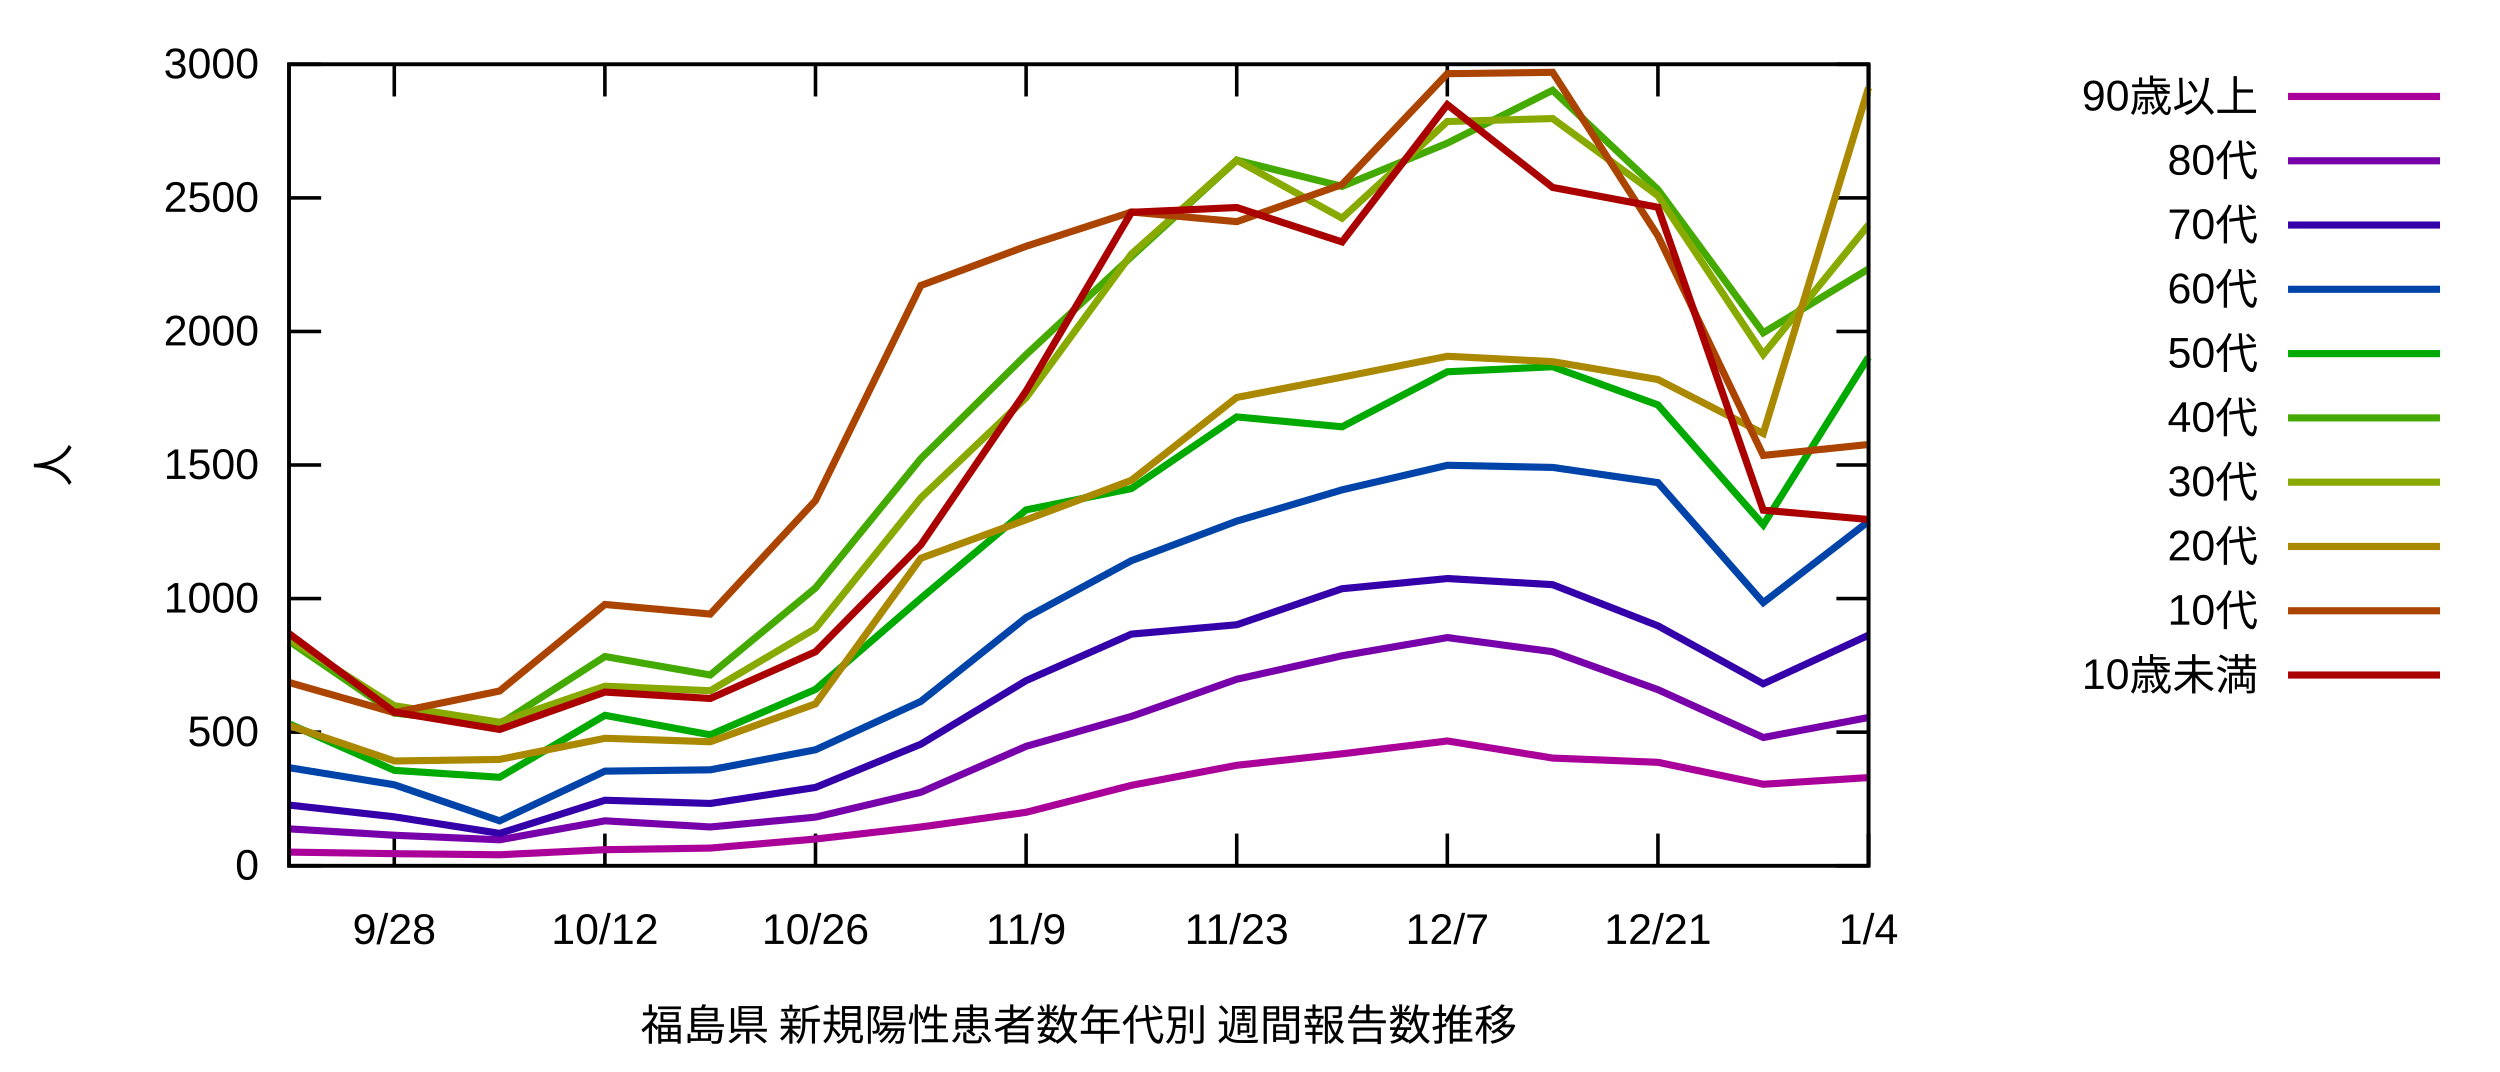
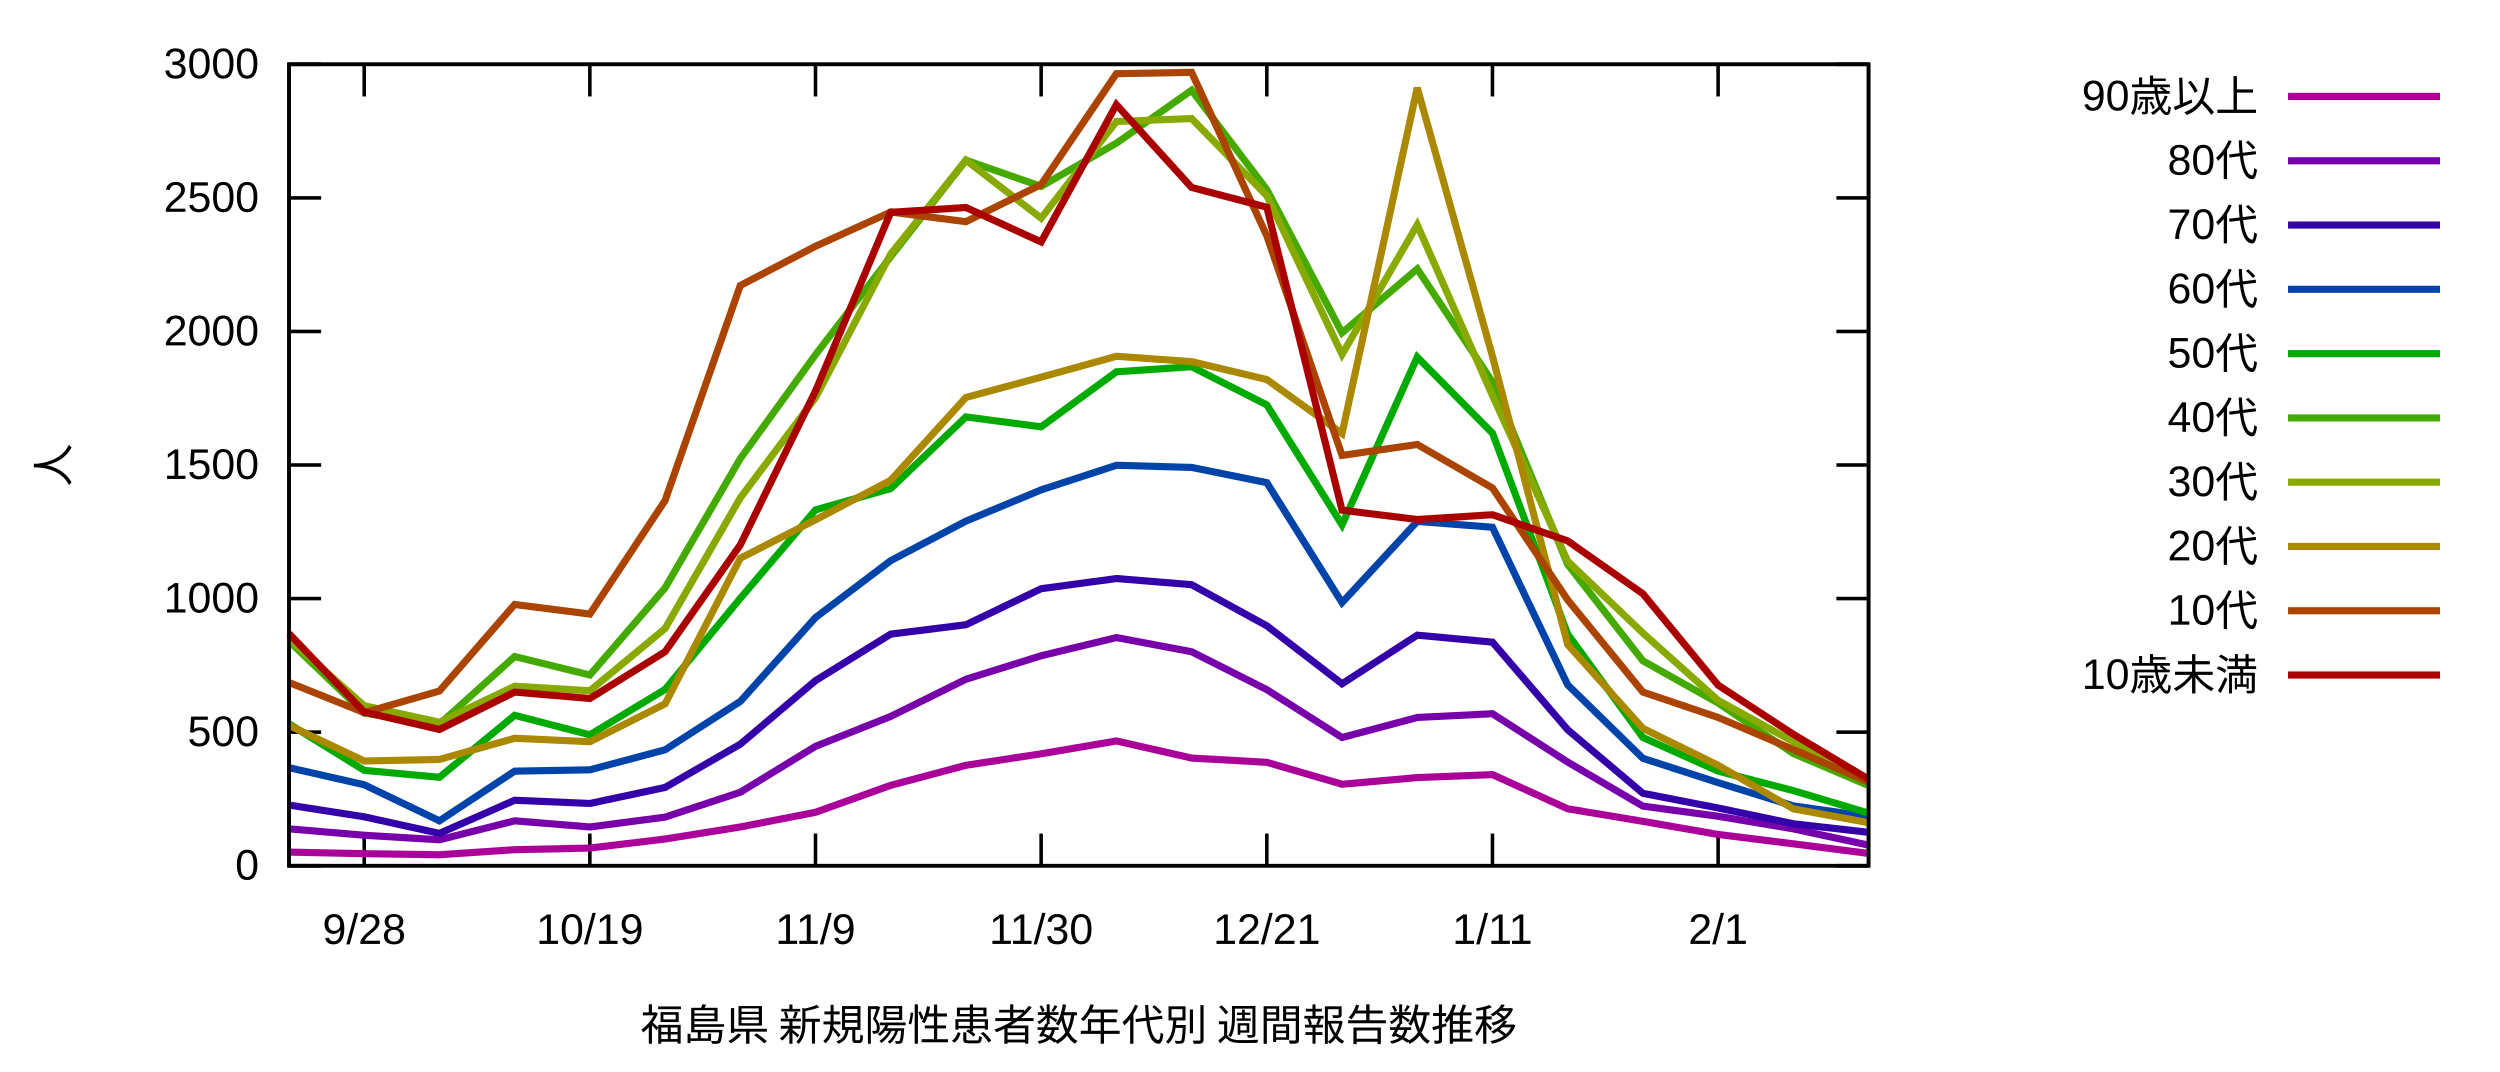
<svg xmlns="http://www.w3.org/2000/svg" xmlns:xlink="http://www.w3.org/1999/xlink" width="700" height="300" viewBox="0 0 700 300">
  <g id="gnuplot_canvas">
    <rect x="0" y="0" width="700" height="300" fill="none" />
    <defs>
      <circle id="gpDot" r="0.5" stroke-width="0.5" stroke="currentColor" />
      <path id="gpPt0" stroke-width="0.222" stroke="currentColor" d="M-1,0 h2 M0,-1 v2" />
      <path id="gpPt1" stroke-width="0.222" stroke="currentColor" d="M-1,-1 L1,1 M1,-1 L-1,1" />
      <path id="gpPt2" stroke-width="0.222" stroke="currentColor" d="M-1,0 L1,0 M0,-1 L0,1 M-1,-1 L1,1 M-1,1 L1,-1" />
      <rect id="gpPt3" stroke-width="0.222" stroke="currentColor" x="-1" y="-1" width="2" height="2" />
      <rect id="gpPt4" stroke-width="0.222" stroke="currentColor" fill="currentColor" x="-1" y="-1" width="2" height="2" />
      <circle id="gpPt5" stroke-width="0.222" stroke="currentColor" cx="0" cy="0" r="1" />
      <use xlink:href="#gpPt5" id="gpPt6" fill="currentColor" stroke="none" />
      <path id="gpPt7" stroke-width="0.222" stroke="currentColor" d="M0,-1.33 L-1.33,0.67 L1.33,0.67 z" />
      <use xlink:href="#gpPt7" id="gpPt8" fill="currentColor" stroke="none" />
      <use xlink:href="#gpPt7" id="gpPt9" stroke="currentColor" transform="rotate(180)" />
      <use xlink:href="#gpPt9" id="gpPt10" fill="currentColor" stroke="none" />
      <use xlink:href="#gpPt3" id="gpPt11" stroke="currentColor" transform="rotate(45)" />
      <use xlink:href="#gpPt11" id="gpPt12" fill="currentColor" stroke="none" />
      <path id="gpPt13" stroke-width="0.222" stroke="currentColor" d="M0,1.330 L1.265,0.411 L0.782,-1.067 L-0.782,-1.076 L-1.265,0.411 z" />
      <use xlink:href="#gpPt13" id="gpPt14" fill="currentColor" stroke="none" />
      <filter id="textbox" filterUnits="objectBoundingBox" x="0" y="0" height="1" width="1">
        <feFlood flood-color="white" flood-opacity="1" result="bgnd" />
        <feComposite in="SourceGraphic" in2="bgnd" operator="atop" />
      </filter>
      <filter id="greybox" filterUnits="objectBoundingBox" x="0" y="0" height="1" width="1">
        <feFlood flood-color="lightgrey" flood-opacity="1" result="grey" />
        <feComposite in="SourceGraphic" in2="grey" operator="atop" />
      </filter>
    </defs>
    <g fill="none" color="white" stroke="currentColor" stroke-width="1.00" stroke-linecap="butt" stroke-linejoin="miter">
</g>
    <g fill="none" color="black" stroke="currentColor" stroke-width="1.00" stroke-linecap="butt" stroke-linejoin="miter">
      <path stroke="black" d="M80.92,242.40 L89.92,242.40 M523.19,242.40 L514.19,242.40  " />
      <g transform="translate(72.53,246.30)" stroke="none" fill="black" font-family="Arial" font-size="12.00" text-anchor="end">
        <text>
          <tspan font-family="Arial"> 0</tspan>
        </text>
      </g>
    </g>
    <g fill="none" color="black" stroke="currentColor" stroke-width="1.00" stroke-linecap="butt" stroke-linejoin="miter">
      <path stroke="black" d="M80.92,205.00 L89.92,205.00 M523.19,205.00 L514.19,205.00  " />
      <g transform="translate(72.53,208.90)" stroke="none" fill="black" font-family="Arial" font-size="12.00" text-anchor="end">
        <text>
          <tspan font-family="Arial"> 500</tspan>
        </text>
      </g>
    </g>
    <g fill="none" color="black" stroke="currentColor" stroke-width="1.00" stroke-linecap="butt" stroke-linejoin="miter">
      <path stroke="black" d="M80.92,167.60 L89.92,167.60 M523.19,167.60 L514.19,167.60  " />
      <g transform="translate(72.53,171.50)" stroke="none" fill="black" font-family="Arial" font-size="12.00" text-anchor="end">
        <text>
          <tspan font-family="Arial"> 1000</tspan>
        </text>
      </g>
    </g>
    <g fill="none" color="black" stroke="currentColor" stroke-width="1.00" stroke-linecap="butt" stroke-linejoin="miter">
      <path stroke="black" d="M80.92,130.20 L89.92,130.20 M523.19,130.20 L514.19,130.20  " />
      <g transform="translate(72.53,134.10)" stroke="none" fill="black" font-family="Arial" font-size="12.00" text-anchor="end">
        <text>
          <tspan font-family="Arial"> 1500</tspan>
        </text>
      </g>
    </g>
    <g fill="none" color="black" stroke="currentColor" stroke-width="1.00" stroke-linecap="butt" stroke-linejoin="miter">
      <path stroke="black" d="M80.92,92.81 L89.92,92.81 M523.19,92.81 L514.19,92.81  " />
      <g transform="translate(72.53,96.71)" stroke="none" fill="black" font-family="Arial" font-size="12.00" text-anchor="end">
        <text>
          <tspan font-family="Arial"> 2000</tspan>
        </text>
      </g>
    </g>
    <g fill="none" color="black" stroke="currentColor" stroke-width="1.00" stroke-linecap="butt" stroke-linejoin="miter">
      <path stroke="black" d="M80.92,55.41 L89.92,55.41 M523.19,55.41 L514.19,55.41  " />
      <g transform="translate(72.53,59.31)" stroke="none" fill="black" font-family="Arial" font-size="12.00" text-anchor="end">
        <text>
          <tspan font-family="Arial"> 2500</tspan>
        </text>
      </g>
    </g>
    <g fill="none" color="black" stroke="currentColor" stroke-width="1.00" stroke-linecap="butt" stroke-linejoin="miter">
      <path stroke="black" d="M80.92,18.01 L89.92,18.01 M523.19,18.01 L514.19,18.01  " />
      <g transform="translate(72.53,21.91)" stroke="none" fill="black" font-family="Arial" font-size="12.00" text-anchor="end">
        <text>
          <tspan font-family="Arial"> 3000</tspan>
        </text>
      </g>
    </g>
    <g fill="none" color="black" stroke="currentColor" stroke-width="1.00" stroke-linecap="butt" stroke-linejoin="miter">
-       <path stroke="black" d="M110.40,242.40 L110.40,233.40 M110.40,18.01 L110.40,27.01  " />
-       <g transform="translate(110.40,264.30)" stroke="none" fill="black" font-family="Arial" font-size="12.00" text-anchor="middle">
+       <path stroke="black" d="M101.98,242.40 L101.98,233.40 M101.98,18.01 L101.98,27.01  " />
+       <g transform="translate(101.98,264.30)" stroke="none" fill="black" font-family="Arial" font-size="12.00" text-anchor="middle">
        <text>
          <tspan font-family="Arial">9/28</tspan>
        </text>
      </g>
    </g>
    <g fill="none" color="black" stroke="currentColor" stroke-width="1.00" stroke-linecap="butt" stroke-linejoin="miter">
-       <path stroke="black" d="M169.37,242.40 L169.37,233.40 M169.37,18.01 L169.37,27.01  " />
-       <g transform="translate(169.37,264.30)" stroke="none" fill="black" font-family="Arial" font-size="12.00" text-anchor="middle">
-         <text>
-           <tspan font-family="Arial">10/12</tspan>
+       <path stroke="black" d="M165.16,242.40 L165.16,233.40 M165.16,18.01 L165.16,27.01  " />
+       <g transform="translate(165.16,264.30)" stroke="none" fill="black" font-family="Arial" font-size="12.00" text-anchor="middle">
+         <text>
+           <tspan font-family="Arial">10/19</tspan>
        </text>
      </g>
    </g>
    <g fill="none" color="black" stroke="currentColor" stroke-width="1.00" stroke-linecap="butt" stroke-linejoin="miter">
      <path stroke="black" d="M228.34,242.40 L228.34,233.40 M228.34,18.01 L228.34,27.01  " />
      <g transform="translate(228.34,264.30)" stroke="none" fill="black" font-family="Arial" font-size="12.00" text-anchor="middle">
        <text>
-           <tspan font-family="Arial">10/26</tspan>
-         </text>
-       </g>
-     </g>
-     <g fill="none" color="black" stroke="currentColor" stroke-width="1.00" stroke-linecap="butt" stroke-linejoin="miter">
-       <path stroke="black" d="M287.31,242.40 L287.31,233.40 M287.31,18.01 L287.31,27.01  " />
-       <g transform="translate(287.31,264.30)" stroke="none" fill="black" font-family="Arial" font-size="12.00" text-anchor="middle">
-         <text>
          <tspan font-family="Arial">11/9</tspan>
        </text>
      </g>
    </g>
    <g fill="none" color="black" stroke="currentColor" stroke-width="1.00" stroke-linecap="butt" stroke-linejoin="miter">
-       <path stroke="black" d="M346.28,242.40 L346.28,233.40 M346.28,18.01 L346.28,27.01  " />
-       <g transform="translate(346.28,264.30)" stroke="none" fill="black" font-family="Arial" font-size="12.00" text-anchor="middle">
-         <text>
-           <tspan font-family="Arial">11/23</tspan>
-         </text>
-       </g>
-     </g>
-     <g fill="none" color="black" stroke="currentColor" stroke-width="1.00" stroke-linecap="butt" stroke-linejoin="miter">
-       <path stroke="black" d="M405.25,242.40 L405.25,233.40 M405.25,18.01 L405.25,27.01  " />
-       <g transform="translate(405.25,264.30)" stroke="none" fill="black" font-family="Arial" font-size="12.00" text-anchor="middle">
-         <text>
-           <tspan font-family="Arial">12/7</tspan>
-         </text>
-       </g>
-     </g>
-     <g fill="none" color="black" stroke="currentColor" stroke-width="1.00" stroke-linecap="butt" stroke-linejoin="miter">
-       <path stroke="black" d="M464.22,242.40 L464.22,233.40 M464.22,18.01 L464.22,27.01  " />
-       <g transform="translate(464.22,264.30)" stroke="none" fill="black" font-family="Arial" font-size="12.00" text-anchor="middle">
+       <path stroke="black" d="M291.52,242.40 L291.52,233.40 M291.52,18.01 L291.52,27.01  " />
+       <g transform="translate(291.52,264.30)" stroke="none" fill="black" font-family="Arial" font-size="12.00" text-anchor="middle">
+         <text>
+           <tspan font-family="Arial">11/30</tspan>
+         </text>
+       </g>
+     </g>
+     <g fill="none" color="black" stroke="currentColor" stroke-width="1.00" stroke-linecap="butt" stroke-linejoin="miter">
+       <path stroke="black" d="M354.71,242.40 L354.71,233.40 M354.71,18.01 L354.71,27.01  " />
+       <g transform="translate(354.71,264.30)" stroke="none" fill="black" font-family="Arial" font-size="12.00" text-anchor="middle">
        <text>
          <tspan font-family="Arial">12/21</tspan>
        </text>
      </g>
    </g>
    <g fill="none" color="black" stroke="currentColor" stroke-width="1.00" stroke-linecap="butt" stroke-linejoin="miter">
-       <path stroke="black" d="M523.19,242.40 L523.19,233.40 M523.19,18.01 L523.19,27.01  " />
-       <g transform="translate(523.19,264.30)" stroke="none" fill="black" font-family="Arial" font-size="12.00" text-anchor="middle">
-         <text>
-           <tspan font-family="Arial">1/4</tspan>
+       <path stroke="black" d="M417.89,242.40 L417.89,233.40 M417.89,18.01 L417.89,27.01  " />
+       <g transform="translate(417.89,264.30)" stroke="none" fill="black" font-family="Arial" font-size="12.00" text-anchor="middle">
+         <text>
+           <tspan font-family="Arial">1/11</tspan>
+         </text>
+       </g>
+     </g>
+     <g fill="none" color="black" stroke="currentColor" stroke-width="1.00" stroke-linecap="butt" stroke-linejoin="miter">
+       <path stroke="black" d="M481.07,242.40 L481.07,233.40 M481.07,18.01 L481.07,27.01  " />
+       <g transform="translate(481.07,264.30)" stroke="none" fill="black" font-family="Arial" font-size="12.00" text-anchor="middle">
+         <text>
+           <tspan font-family="Arial">2/1</tspan>
        </text>
      </g>
    </g>
    <g fill="none" color="black" stroke="currentColor" stroke-width="1.00" stroke-linecap="butt" stroke-linejoin="miter">
</g>
    <g fill="none" color="black" stroke="currentColor" stroke-width="1.00" stroke-linecap="butt" stroke-linejoin="miter">
      <path stroke="black" d="M80.92,18.01 L80.92,242.40 L523.19,242.40 L523.19,18.01 L80.92,18.01 Z  " />
    </g>
    <g fill="none" color="black" stroke="currentColor" stroke-width="1.00" stroke-linecap="butt" stroke-linejoin="miter">
      <g transform="translate(19.18,130.21) rotate(270)" stroke="none" fill="black" font-family="Arial" font-size="12.00" text-anchor="middle">
        <text>
          <tspan font-family="Arial">人</tspan>
        </text>
      </g>
    </g>
    <g fill="none" color="black" stroke="currentColor" stroke-width="1.00" stroke-linecap="butt" stroke-linejoin="miter">
      <g transform="translate(302.05,291.30)" stroke="none" fill="black" font-family="Arial" font-size="12.00" text-anchor="middle">
        <text>
          <tspan font-family="Arial">福島県 新規陽性患者数年代別 週間報告数推移</tspan>
        </text>
      </g>
    </g>
    <g fill="none" color="black" stroke="currentColor" stroke-width="1.00" stroke-linecap="butt" stroke-linejoin="miter">
</g>
    <g id="gnuplot_plot_1">
      <g fill="none" color="white" stroke="currentColor" stroke-width="2.00" stroke-linecap="butt" stroke-linejoin="miter">
</g>
      <g fill="none" color="black" stroke="currentColor" stroke-width="2.00" stroke-linecap="butt" stroke-linejoin="miter">
        <g transform="translate(632.26,30.91)" stroke="none" fill="black" font-family="Arial" font-size="12.00" text-anchor="end">
          <text>
            <tspan font-family="Arial">90歳以上</tspan>
          </text>
        </g>
      </g>
      <g fill="none" color="black" stroke="currentColor" stroke-width="2.00" stroke-linecap="butt" stroke-linejoin="miter">
-         <path stroke="rgb(170,   0, 153)" d="M640.65,27.01 L683.21,27.01 M80.92,238.59 L110.40,239.03 L139.89,239.33 L169.37,237.91 L198.86,237.46 L228.34,234.92   L257.83,231.55 L287.31,227.44 L316.80,219.89 L346.28,214.28 L375.77,211.06 L405.25,207.47 L434.74,212.26 L464.22,213.45   L493.71,219.59 L523.19,217.72  " />
+         <path stroke="rgb(170,   0, 153)" d="M640.65,27.01 L683.21,27.01 M80.92,238.59 L101.98,239.03 L123.04,239.33 L144.10,237.91 L165.16,237.46 L186.22,234.92   L207.28,231.55 L228.34,227.44 L249.40,219.89 L270.46,214.28 L291.52,211.06 L312.59,207.47 L333.65,212.26 L354.71,213.45   L375.77,219.59 L396.83,217.72 L417.89,216.89 L438.95,226.47 L460.01,229.98 L481.07,233.65 L502.13,236.27 L523.19,238.96    " />
      </g>
    </g>
    <g id="gnuplot_plot_2">
      <g fill="none" color="black" stroke="currentColor" stroke-width="2.00" stroke-linecap="butt" stroke-linejoin="miter">
        <g transform="translate(632.26,48.91)" stroke="none" fill="black" font-family="Arial" font-size="12.00" text-anchor="end">
          <text>
            <tspan font-family="Arial">80代</tspan>
          </text>
        </g>
      </g>
      <g fill="none" color="black" stroke="currentColor" stroke-width="2.00" stroke-linecap="butt" stroke-linejoin="miter">
-         <path stroke="rgb(119,   0, 170)" d="M640.65,45.01 L683.21,45.01 M80.92,232.08 L110.40,233.87 L139.89,235.14 L169.37,229.83 L198.86,231.55 L228.34,228.79   L257.83,221.83 L287.31,208.97 L316.80,200.59 L346.28,190.19 L375.77,183.61 L405.25,178.52 L434.74,182.49 L464.22,193.11   L493.71,206.50 L523.19,200.89  " />
+         <path stroke="rgb(119,   0, 170)" d="M640.65,45.01 L683.21,45.01 M80.92,232.08 L101.98,233.87 L123.04,235.14 L144.10,229.83 L165.16,231.55 L186.22,228.79   L207.28,221.83 L228.34,208.97 L249.40,200.59 L270.46,190.19 L291.52,183.61 L312.59,178.52 L333.65,182.49 L354.71,193.11   L375.77,206.50 L396.83,200.89 L417.89,199.84 L438.95,213.38 L460.01,225.72 L481.07,228.56 L502.13,232.08 L523.19,236.64    " />
      </g>
    </g>
    <g id="gnuplot_plot_3">
      <g fill="none" color="black" stroke="currentColor" stroke-width="2.00" stroke-linecap="butt" stroke-linejoin="miter">
        <g transform="translate(632.26,66.91)" stroke="none" fill="black" font-family="Arial" font-size="12.00" text-anchor="end">
          <text>
            <tspan font-family="Arial">70代</tspan>
          </text>
        </g>
      </g>
      <g fill="none" color="black" stroke="currentColor" stroke-width="2.00" stroke-linecap="butt" stroke-linejoin="miter">
-         <path stroke="rgb( 51,   0, 170)" d="M640.65,63.01 L683.21,63.01 M80.92,225.42 L110.40,228.71 L139.89,233.35 L169.37,224.07 L198.86,224.97 L228.34,220.48   L257.83,208.37 L287.31,190.57 L316.80,177.55 L346.28,174.93 L375.77,164.84 L405.25,161.99 L434.74,163.71 L464.22,175.23   L493.71,191.46 L523.19,177.85  " />
+         <path stroke="rgb( 51,   0, 170)" d="M640.65,63.01 L683.21,63.01 M80.92,225.42 L101.98,228.71 L123.04,233.35 L144.10,224.07 L165.16,224.97 L186.22,220.48   L207.28,208.37 L228.34,190.57 L249.40,177.55 L270.46,174.93 L291.52,164.84 L312.59,161.99 L333.65,163.71 L354.71,175.23   L375.77,191.46 L396.83,177.85 L417.89,179.80 L438.95,204.33 L460.01,222.13 L481.07,226.24 L502.13,230.66 L523.19,233.05    " />
      </g>
    </g>
    <g id="gnuplot_plot_4">
      <g fill="none" color="black" stroke="currentColor" stroke-width="2.00" stroke-linecap="butt" stroke-linejoin="miter">
        <g transform="translate(632.26,84.91)" stroke="none" fill="black" font-family="Arial" font-size="12.00" text-anchor="end">
          <text>
            <tspan font-family="Arial">60代</tspan>
          </text>
        </g>
      </g>
      <g fill="none" color="black" stroke="currentColor" stroke-width="2.00" stroke-linecap="butt" stroke-linejoin="miter">
-         <path stroke="rgb(  0,  68, 170)" d="M640.65,81.01 L683.21,81.01 M80.92,214.95 L110.40,219.74 L139.89,229.83 L169.37,215.92 L198.86,215.55 L228.34,209.94   L257.83,196.40 L287.31,172.91 L316.80,156.98 L346.28,145.91 L375.77,137.16 L405.25,130.28 L434.74,130.88 L464.22,135.14   L493.71,168.73 L523.19,145.99  " />
+         <path stroke="rgb(  0,  68, 170)" d="M640.65,81.01 L683.21,81.01 M80.92,214.95 L101.98,219.74 L123.04,229.83 L144.10,215.92 L165.16,215.55 L186.22,209.94   L207.28,196.40 L228.34,172.91 L249.40,156.98 L270.46,145.91 L291.52,137.16 L312.59,130.28 L333.65,130.88 L354.71,135.14   L375.77,168.73 L396.83,145.99 L417.89,147.63 L438.95,191.76 L460.01,212.33 L481.07,219.14 L502.13,225.65 L523.19,228.64    " />
      </g>
    </g>
    <g id="gnuplot_plot_5">
      <g fill="none" color="black" stroke="currentColor" stroke-width="2.00" stroke-linecap="butt" stroke-linejoin="miter">
        <g transform="translate(632.26,102.91)" stroke="none" fill="black" font-family="Arial" font-size="12.00" text-anchor="end">
          <text>
            <tspan font-family="Arial">50代</tspan>
          </text>
        </g>
      </g>
      <g fill="none" color="black" stroke="currentColor" stroke-width="2.00" stroke-linecap="butt" stroke-linejoin="miter">
-         <path stroke="rgb(  0, 170,   0)" d="M640.65,99.01 L683.21,99.01 M80.92,202.68 L110.40,215.70 L139.89,217.64 L169.37,200.29 L198.86,205.75 L228.34,193.03   L257.83,167.53 L287.31,142.77 L316.80,136.79 L346.28,116.74 L375.77,119.51 L405.25,104.10 L434.74,102.68 L464.22,113.38   L493.71,146.96 L523.19,99.99  " />
+         <path stroke="rgb(  0, 170,   0)" d="M640.65,99.01 L683.21,99.01 M80.92,202.68 L101.98,215.70 L123.04,217.64 L144.10,200.29 L165.16,205.75 L186.22,193.03   L207.28,167.53 L228.34,142.77 L249.40,136.79 L270.46,116.74 L291.52,119.51 L312.59,104.10 L333.65,102.68 L354.71,113.38   L375.77,146.96 L396.83,99.99 L417.89,121.30 L438.95,177.55 L460.01,206.50 L481.07,215.92 L502.13,221.38 L523.19,227.67    " />
      </g>
    </g>
    <g id="gnuplot_plot_6">
      <g fill="none" color="black" stroke="currentColor" stroke-width="2.00" stroke-linecap="butt" stroke-linejoin="miter">
        <g transform="translate(632.26,120.91)" stroke="none" fill="black" font-family="Arial" font-size="12.00" text-anchor="end">
          <text>
            <tspan font-family="Arial">40代</tspan>
          </text>
        </g>
      </g>
      <g fill="none" color="black" stroke="currentColor" stroke-width="2.00" stroke-linecap="butt" stroke-linejoin="miter">
-         <path stroke="rgb( 68, 170,   0)" d="M640.65,117.01 L683.21,117.01 M80.92,179.50 L110.40,199.69 L139.89,202.76 L169.37,183.83 L198.86,189.00 L228.34,164.61   L257.83,128.41 L287.31,99.31 L316.80,71.86 L346.28,44.86 L375.77,52.19 L405.25,40.08 L434.74,25.27 L464.22,53.09   L493.71,93.18 L523.19,75.30  " />
+         <path stroke="rgb( 68, 170,   0)" d="M640.65,117.01 L683.21,117.01 M80.92,179.50 L101.98,199.69 L123.04,202.76 L144.10,183.83 L165.16,189.00 L186.22,164.61   L207.28,128.41 L228.34,99.31 L249.40,71.86 L270.46,44.86 L291.52,52.19 L312.59,40.08 L333.65,25.27 L354.71,53.09   L375.77,93.18 L396.83,75.30 L417.89,106.94 L438.95,158.03 L460.01,185.03 L481.07,196.85 L502.13,210.99 L523.19,219.96    " />
      </g>
    </g>
    <g id="gnuplot_plot_7">
      <g fill="none" color="black" stroke="currentColor" stroke-width="2.00" stroke-linecap="butt" stroke-linejoin="miter">
        <g transform="translate(632.26,138.91)" stroke="none" fill="black" font-family="Arial" font-size="12.00" text-anchor="end">
          <text>
            <tspan font-family="Arial">30代</tspan>
          </text>
        </g>
      </g>
      <g fill="none" color="black" stroke="currentColor" stroke-width="2.00" stroke-linecap="butt" stroke-linejoin="miter">
-         <path stroke="rgb(136, 170,   0)" d="M640.65,135.01 L683.21,135.01 M80.92,178.97 L110.40,197.60 L139.89,202.23 L169.37,192.14 L198.86,193.41 L228.34,175.98   L257.83,139.40 L287.31,111.36 L316.80,71.12 L346.28,44.86 L375.77,61.09 L405.25,34.02 L434.74,33.19 L464.22,54.81   L493.71,99.24 L523.19,62.96  " />
+         <path stroke="rgb(136, 170,   0)" d="M640.65,135.01 L683.21,135.01 M80.92,178.97 L101.98,197.60 L123.04,202.23 L144.10,192.14 L165.16,193.41 L186.22,175.98   L207.28,139.40 L228.34,111.36 L249.40,71.12 L270.46,44.86 L291.52,61.09 L312.59,34.02 L333.65,33.19 L354.71,54.81   L375.77,99.24 L396.83,62.96 L417.89,110.76 L438.95,157.13 L460.01,177.25 L481.07,196.10 L502.13,207.69 L523.19,218.54    " />
      </g>
    </g>
    <g id="gnuplot_plot_8">
      <g fill="none" color="black" stroke="currentColor" stroke-width="2.00" stroke-linecap="butt" stroke-linejoin="miter">
        <g transform="translate(632.26,156.91)" stroke="none" fill="black" font-family="Arial" font-size="12.00" text-anchor="end">
          <text>
            <tspan font-family="Arial">20代</tspan>
          </text>
        </g>
      </g>
      <g fill="none" color="black" stroke="currentColor" stroke-width="2.00" stroke-linecap="butt" stroke-linejoin="miter">
-         <path stroke="rgb(170, 136,   0)" d="M640.65,153.01 L683.21,153.01 M80.92,203.13 L110.40,213.08 L139.89,212.63 L169.37,206.72 L198.86,207.69 L228.34,197.07   L257.83,156.31 L287.31,145.54 L316.80,134.47 L346.28,111.28 L375.77,105.60 L405.25,99.76 L434.74,101.26 L464.22,106.27   L493.71,121.38 L523.19,24.59  " />
+         <path stroke="rgb(170, 136,   0)" d="M640.65,153.01 L683.21,153.01 M80.92,203.13 L101.98,213.08 L123.04,212.63 L144.10,206.72 L165.16,207.69 L186.22,197.07   L207.28,156.31 L228.34,145.54 L249.40,134.47 L270.46,111.28 L291.52,105.60 L312.59,99.76 L333.65,101.26 L354.71,106.27   L375.77,121.38 L396.83,24.59 L417.89,99.76 L438.95,180.47 L460.01,203.95 L481.07,214.28 L502.13,226.47 L523.19,230.36    " />
      </g>
    </g>
    <g id="gnuplot_plot_9">
      <g fill="none" color="black" stroke="currentColor" stroke-width="2.00" stroke-linecap="butt" stroke-linejoin="miter">
        <g transform="translate(632.26,174.91)" stroke="none" fill="black" font-family="Arial" font-size="12.00" text-anchor="end">
          <text>
            <tspan font-family="Arial">10代</tspan>
          </text>
        </g>
      </g>
      <g fill="none" color="black" stroke="currentColor" stroke-width="2.00" stroke-linecap="butt" stroke-linejoin="miter">
-         <path stroke="rgb(170,  68,   0)" d="M640.65,171.01 L683.21,171.01 M80.92,191.09 L110.40,199.54 L139.89,193.48 L169.37,169.25 L198.86,171.94 L228.34,140.15   L257.83,79.94 L287.31,68.95 L316.80,59.37 L346.28,62.07 L375.77,51.67 L405.25,20.63 L434.74,20.25 L464.22,66.03   L493.71,127.51 L523.19,124.45  " />
+         <path stroke="rgb(170,  68,   0)" d="M640.65,171.01 L683.21,171.01 M80.92,191.09 L101.98,199.54 L123.04,193.48 L144.10,169.25 L165.16,171.94 L186.22,140.15   L207.28,79.94 L228.34,68.95 L249.40,59.37 L270.46,62.07 L291.52,51.67 L312.59,20.63 L333.65,20.25 L354.71,66.03   L375.77,127.51 L396.83,124.45 L417.89,136.64 L438.95,167.98 L460.01,193.78 L481.07,200.89 L502.13,209.86 L523.19,218.99    " />
      </g>
    </g>
    <g id="gnuplot_plot_10">
      <g fill="none" color="black" stroke="currentColor" stroke-width="2.00" stroke-linecap="butt" stroke-linejoin="miter">
        <g transform="translate(632.26,192.91)" stroke="none" fill="black" font-family="Arial" font-size="12.00" text-anchor="end">
          <text>
            <tspan font-family="Arial">10歳未満</tspan>
          </text>
        </g>
      </g>
      <g fill="none" color="black" stroke="currentColor" stroke-width="2.00" stroke-linecap="butt" stroke-linejoin="miter">
-         <path stroke="rgb(170,   0,   0)" d="M640.65,189.01 L683.21,189.01 M80.92,177.40 L110.40,199.39 L139.89,204.25 L169.37,193.78 L198.86,195.58 L228.34,182.49   L257.83,152.57 L287.31,109.49 L316.80,59.45 L346.28,58.10 L375.77,67.75 L405.25,29.30 L434.74,52.49 L464.22,58.03   L493.71,142.85 L523.19,145.46  " />
+         <path stroke="rgb(170,   0,   0)" d="M640.65,189.01 L683.21,189.01 M80.92,177.40 L101.98,199.39 L123.04,204.25 L144.10,193.78 L165.16,195.58 L186.22,182.49   L207.28,152.57 L228.34,109.49 L249.40,59.45 L270.46,58.10 L291.52,67.75 L312.59,29.30 L333.65,52.49 L354.71,58.03   L375.77,142.85 L396.83,145.46 L417.89,144.12 L438.95,151.45 L460.01,166.26 L481.07,191.84 L502.13,205.60 L523.19,218.17    " />
      </g>
    </g>
    <g fill="none" color="black" stroke="currentColor" stroke-width="2.00" stroke-linecap="butt" stroke-linejoin="miter">
</g>
    <g fill="none" color="black" stroke="black" stroke-width="1.00" stroke-linecap="butt" stroke-linejoin="miter">
</g>
    <g fill="none" color="black" stroke="currentColor" stroke-width="1.00" stroke-linecap="butt" stroke-linejoin="miter">
      <path stroke="black" d="M80.92,18.01 L80.92,242.40 L523.19,242.40 L523.19,18.01 L80.92,18.01 Z  " />
    </g>
    <g fill="none" color="black" stroke="currentColor" stroke-width="1.00" stroke-linecap="butt" stroke-linejoin="miter">
</g>
  </g>
</svg>
